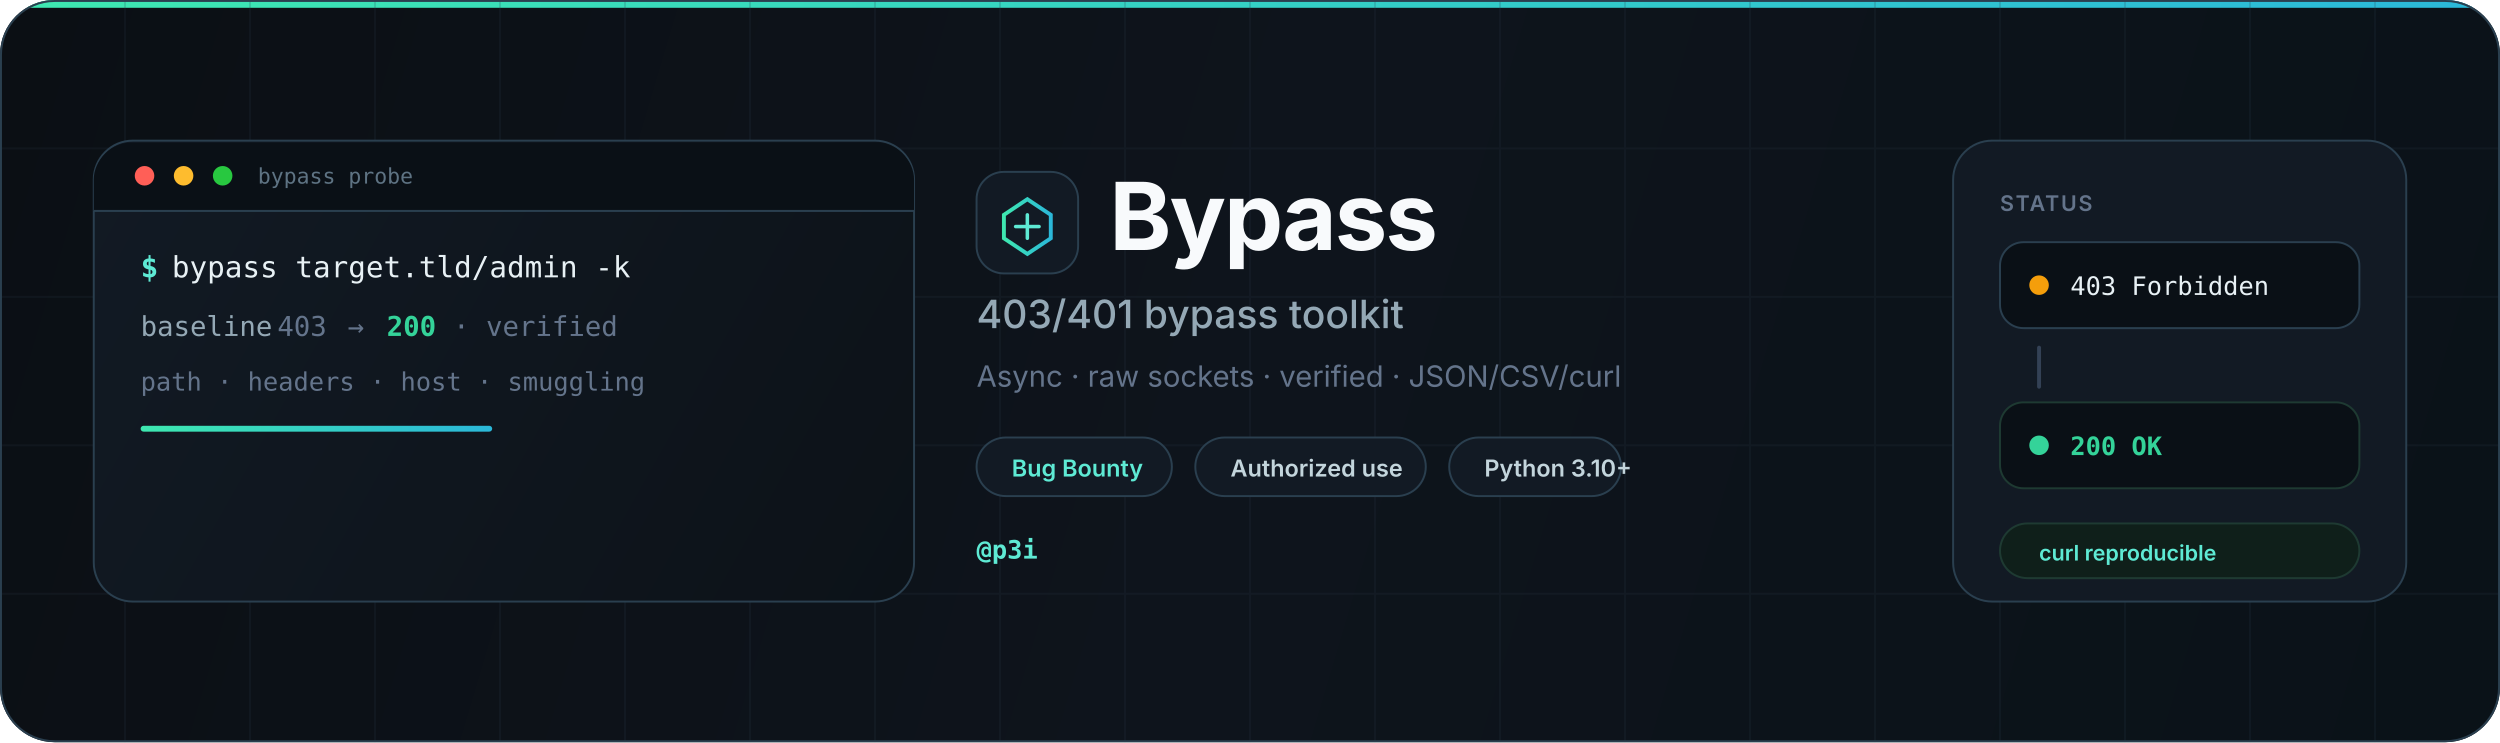
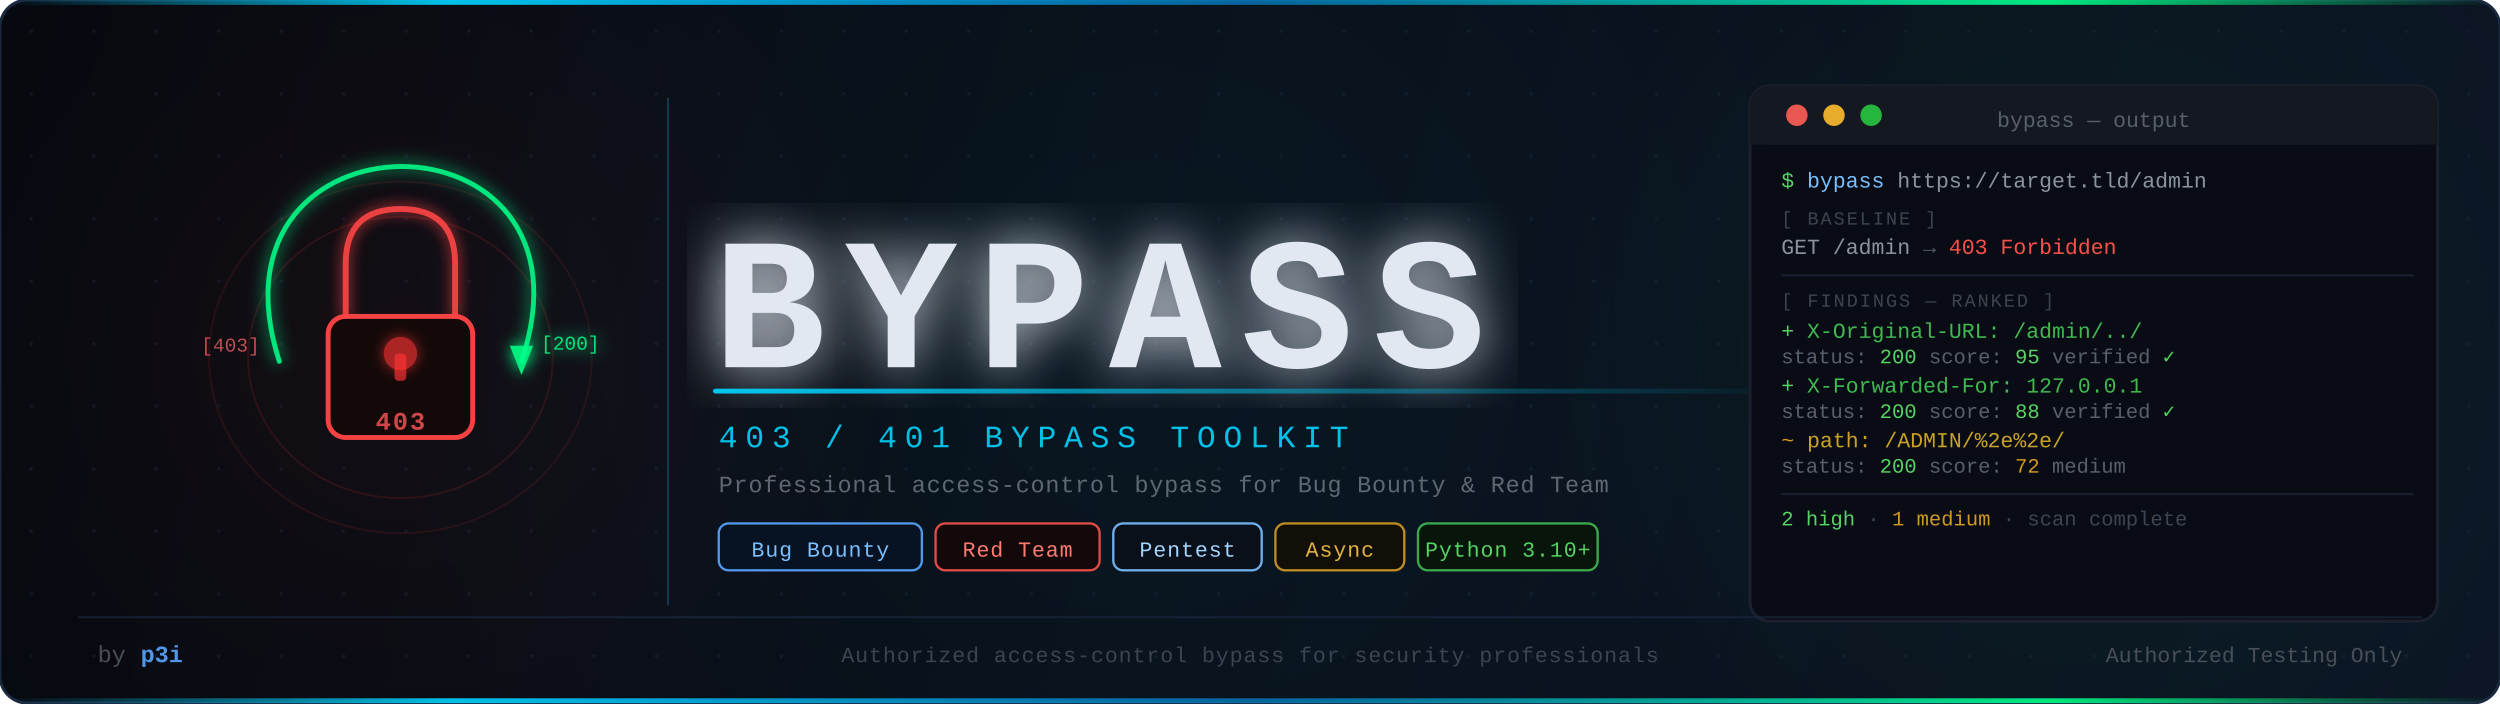
- <svg xmlns="http://www.w3.org/2000/svg" width="1280" height="380" viewBox="0 0 1280 380" fill="none" role="img" aria-labelledby="title desc">
+ <svg xmlns="http://www.w3.org/2000/svg" viewBox="0 0 1280 360" width="1280" height="360">
  <defs>
-     <linearGradient id="bg" x1="0" y1="0" x2="1280" y2="380" gradientUnits="userSpaceOnUse">
-       <stop stop-color="#0B0F14" />
-       <stop offset="0.5" stop-color="#0E141C" />
-       <stop offset="1" stop-color="#0A1218" />
+     <linearGradient id="bg" x1="0" y1="0" x2="1280" y2="360" gradientUnits="userSpaceOnUse">
+       <stop offset="0%" stop-color="#06090F" />
+       <stop offset="100%" stop-color="#0C1524" />
    </linearGradient>
-     <linearGradient id="accent" x1="0" y1="0" x2="1" y2="0">
-       <stop stop-color="#3EE8B0" />
-       <stop offset="1" stop-color="#2BB8D9" />
+     <pattern id="dotGrid" width="32" height="32" patternUnits="userSpaceOnUse">
+       <circle cx="16" cy="16" r="0.9" fill="#1A2840" opacity="0.8" />
+     </pattern>
+     <radialGradient id="glowLeft" cx="210" cy="180" r="270" gradientUnits="userSpaceOnUse">
+       <stop offset="0%" stop-color="#FF3333" stop-opacity="0.05" />
+       <stop offset="100%" stop-color="#FF3333" stop-opacity="0" />
+     </radialGradient>
+     <radialGradient id="glowCenter" cx="590" cy="175" r="400" gradientUnits="userSpaceOnUse">
+       <stop offset="0%" stop-color="#00D4FF" stop-opacity="0.04" />
+       <stop offset="100%" stop-color="#00D4FF" stop-opacity="0" />
+     </radialGradient>
+     <radialGradient id="glowRight" cx="1072" cy="180" r="280" gradientUnits="userSpaceOnUse">
+       <stop offset="0%" stop-color="#00FF88" stop-opacity="0.05" />
+       <stop offset="100%" stop-color="#00FF88" stop-opacity="0" />
+     </radialGradient>
+     <filter id="fGlow" x="-60%" y="-60%" width="220%" height="220%">
+       <feGaussianBlur stdDeviation="4" result="b" />
+       <feMerge>
+         <feMergeNode in="b" />
+         <feMergeNode in="SourceGraphic" />
+       </feMerge>
+     </filter>
+     <filter id="fGlowRed" x="-60%" y="-60%" width="220%" height="220%">
+       <feGaussianBlur stdDeviation="3.5" result="b" />
+       <feMerge>
+         <feMergeNode in="b" />
+         <feMergeNode in="SourceGraphic" />
+       </feMerge>
+     </filter>
+     <filter id="fTitle" x="-5%" y="-30%" width="110%" height="160%">
+       <feGaussianBlur stdDeviation="14" result="b" />
+       <feMerge>
+         <feMergeNode in="b" />
+         <feMergeNode in="SourceGraphic" />
+       </feMerge>
+     </filter>
+     <linearGradient id="accentGrad" x1="365" y1="0" x2="920" y2="0" gradientUnits="userSpaceOnUse">
+       <stop offset="0%" stop-color="#00D4FF" stop-opacity="1" />
+       <stop offset="65%" stop-color="#00D4FF" stop-opacity="0.35" />
+       <stop offset="100%" stop-color="#00D4FF" stop-opacity="0" />
    </linearGradient>
-     <linearGradient id="panelFill" x1="48" y1="72" x2="468" y2="308" gradientUnits="userSpaceOnUse">
-       <stop stop-color="#121A24" />
-       <stop offset="1" stop-color="#0C1218" />
+     <linearGradient id="borderGrad" x1="0" y1="0" x2="1280" y2="0" gradientUnits="userSpaceOnUse">
+       <stop offset="0%" stop-color="#00D4FF" stop-opacity="0" />
+       <stop offset="18%" stop-color="#00D4FF" stop-opacity="0.9" />
+       <stop offset="50%" stop-color="#0099EE" stop-opacity="0.6" />
+       <stop offset="82%" stop-color="#00FF88" stop-opacity="0.9" />
+       <stop offset="100%" stop-color="#00FF88" stop-opacity="0" />
    </linearGradient>
-     <clipPath id="roundOuter">
-       <rect width="1280" height="380" rx="28" ry="28" />
-     </clipPath>
-     <clipPath id="termBody">
-       <rect x="48" y="108" width="420" height="200" rx="0" />
+     <clipPath id="clip">
+       <rect width="1280" height="360" rx="14" />
    </clipPath>
  </defs>
-   <g clip-path="url(#roundOuter)">
-     <rect width="1280" height="380" fill="url(#bg)" />
-     <rect x="0" y="0" width="1280" height="4" fill="url(#accent)" />
-     <g opacity="0.18" stroke="#2A3A48" stroke-width="1">
-       <path d="M0 76H1280M0 152H1280M0 228H1280M0 304H1280" />
-       <path d="M64 0V380M128 0V380M192 0V380M256 0V380M320 0V380M384 0V380M448 0V380M512 0V380M576 0V380M640 0V380M704 0V380M768 0V380M832 0V380M896 0V380M960 0V380M1024 0V380M1088 0V380M1152 0V380M1216 0V380" />
-     </g>
-     <rect x="48" y="72" width="420" height="236" rx="20" fill="url(#panelFill)" stroke="#2A3F4F" stroke-width="1" />
-     <path d="M48 92C48 81.954 56.954 73 67 73H449C459.046 73 468 81.954 468 92V108H48V92Z" fill="#0A1016" />
-     <line x1="48" y1="108" x2="468" y2="108" stroke="#2A3F4F" stroke-width="1" />
-     <circle cx="74" cy="90" r="5" fill="#FF5F57" />
-     <circle cx="94" cy="90" r="5" fill="#FEBC2E" />
-     <circle cx="114" cy="90" r="5" fill="#28C840" />
-     <text x="132" y="94" fill="#5E7383" font-family="ui-monospace, Menlo, Consolas, monospace" font-size="11">bypass probe</text>
-     <g clip-path="url(#termBody)" font-family="ui-monospace, Menlo, Consolas, monospace">
-       <text x="72" y="142" fill="#5EEAD4" font-size="15" font-weight="600">$</text>
-       <text x="88" y="142" fill="#E8F1F5" font-size="15"> bypass target.tld/admin -k</text>
-       <text x="72" y="172" fill="#94A8B5" font-size="14">baseline</text>
-       <text x="142" y="172" fill="#64748B" font-size="14"> 403</text>
-       <text x="178" y="172" fill="#64748B" font-size="14"> → </text>
-       <text x="198" y="172" fill="#34D399" font-size="14" font-weight="700">200</text>
-       <text x="232" y="172" fill="#64748B" font-size="14"> · verified</text>
-       <text x="72" y="200" fill="#64748B" font-size="13">path · headers · host · smuggling</text>
-       <rect x="72" y="218" width="180" height="3" rx="1.5" fill="url(#accent)" />
-     </g>
-     <rect x="500" y="88" width="52" height="52" rx="14" fill="#121A24" stroke="#2A3F4F" stroke-width="1" />
-     <path d="M526 102L538 110V122L526 130L514 122V110L526 102Z" stroke="url(#accent)" stroke-width="2" fill="none" />
-     <path d="M520 116H532M526 110V122" stroke="#5EEAD4" stroke-width="1.8" stroke-linecap="round" />
-     <text x="568" y="128" fill="#F8FAFC" font-family="Inter, system-ui, -apple-system, Segoe UI, sans-serif" font-size="48" font-weight="700" letter-spacing="-0.02em">Bypass</text>
-     <text x="500" y="168" fill="#94A8B5" font-family="Inter, system-ui, sans-serif" font-size="20" font-weight="500">403/401 bypass toolkit</text>
-     <text x="500" y="198" fill="#64748B" font-family="Inter, system-ui, sans-serif" font-size="15">Async · raw sockets · verified · JSON/CSV/curl</text>
-     <rect x="500" y="224" width="100" height="30" rx="15" fill="#121A24" stroke="#2A3F4F" stroke-width="1" />
-     <text x="518" y="244" fill="#5EEAD4" font-family="Inter, system-ui, sans-serif" font-size="12" font-weight="600">Bug Bounty</text>
-     <rect x="612" y="224" width="118" height="30" rx="15" fill="#121A24" stroke="#2A3F4F" stroke-width="1" />
-     <text x="630" y="244" fill="#C3D5DC" font-family="Inter, system-ui, sans-serif" font-size="12" font-weight="600">Authorized use</text>
-     <rect x="742" y="224" width="88" height="30" rx="15" fill="#121A24" stroke="#2A3F4F" stroke-width="1" />
-     <text x="760" y="244" fill="#C3D5DC" font-family="Inter, system-ui, sans-serif" font-size="12" font-weight="600">Python 3.10+</text>
-     <text x="500" y="286" fill="#5EEAD4" font-family="ui-monospace, Menlo, monospace" font-size="13" font-weight="600">@p3i</text>
-     <rect x="1000" y="72" width="232" height="236" rx="20" fill="#121A24" stroke="#2A3F4F" stroke-width="1" />
-     <text x="1024" y="108" fill="#64748B" font-family="Inter, system-ui, sans-serif" font-size="11" font-weight="600" letter-spacing="0.08em">STATUS</text>
-     <rect x="1024" y="124" width="184" height="44" rx="12" fill="#0A1016" stroke="#2A3F4F" stroke-width="1" />
-     <circle cx="1044" cy="146" r="5" fill="#F59E0B" />
-     <text x="1060" y="151" fill="#E8F1F5" font-family="ui-monospace, Menlo, monospace" font-size="13">403 Forbidden</text>
-     <path d="M1044 178V198" stroke="#334155" stroke-width="2" stroke-linecap="round" />
-     <rect x="1024" y="206" width="184" height="44" rx="12" fill="#0A1016" stroke="#1E3A32" stroke-width="1" />
-     <circle cx="1044" cy="228" r="5" fill="#34D399" />
-     <text x="1060" y="233" fill="#34D399" font-family="ui-monospace, Menlo, monospace" font-size="13" font-weight="700">200 OK</text>
-     <rect x="1024" y="268" width="184" height="28" rx="14" fill="#0F1F1A" stroke="#1E3A32" stroke-width="1" />
-     <text x="1044" y="287" fill="#5EEAD4" font-family="Inter, system-ui, sans-serif" font-size="11" font-weight="600">curl reproducible</text>
-   </g>
-   <rect x="0.5" y="0.5" width="1279" height="379" rx="27.5" ry="27.5" fill="none" stroke="#2A3F4F" stroke-width="1" />
+   <rect width="1280" height="360" fill="url(#bg)" clip-path="url(#clip)" />
+   <rect width="1280" height="360" fill="url(#dotGrid)" clip-path="url(#clip)" opacity="0.55" />
+   <rect width="1280" height="360" fill="url(#glowLeft)" clip-path="url(#clip)" />
+   <rect width="1280" height="360" fill="url(#glowCenter)" clip-path="url(#clip)" />
+   <rect width="1280" height="360" fill="url(#glowRight)" clip-path="url(#clip)" />
+   <rect width="1280" height="360" rx="14" fill="none" stroke="#1A2840" stroke-width="1.5" />
+   <rect x="0" y="0" width="1280" height="2.5" fill="url(#borderGrad)" clip-path="url(#clip)" />
+   <rect x="0" y="357.5" width="1280" height="2.5" fill="url(#borderGrad)" clip-path="url(#clip)" />
+   <ellipse cx="205" cy="183" rx="98" ry="90" fill="none" stroke="#FF3333" stroke-width="1" opacity="0.10" />
+   <ellipse cx="205" cy="183" rx="78" ry="72" fill="none" stroke="#FF3333" stroke-width="1" opacity="0.13" />
+   <path d="M 177,162 L 177,135 Q 177,107 205,107 Q 233,107 233,135 L 233,162" fill="none" stroke="#FF4444" stroke-width="3" stroke-linecap="round" filter="url(#fGlowRed)" opacity="0.92" />
+   <rect x="168" y="162" width="74" height="62" rx="9" fill="#130808" stroke="#FF4444" stroke-width="2.5" opacity="0.95" />
+   <circle cx="205" cy="181" r="8.5" fill="#FF3333" opacity="0.65" filter="url(#fGlowRed)" />
+   <rect x="202" y="181" width="6" height="14" rx="2" fill="#FF3333" opacity="0.65" />
+   <text x="205" y="220" text-anchor="middle" font-family="'Courier New', Courier, monospace" font-size="13" font-weight="bold" letter-spacing="1" fill="#FF5555" opacity="0.80">403</text>
+   <path d="M 143,185 C 100,52 312,52 267,185" fill="none" stroke="#00FF88" stroke-width="2.5" stroke-linecap="round" filter="url(#fGlow)" opacity="0.90" />
+   <polygon points="261,177 273,177 267,192" fill="#00FF88" opacity="0.90" filter="url(#fGlow)" />
+   <text x="133" y="180" text-anchor="end" font-family="'Courier New', Courier, monospace" font-size="10" fill="#FF6666" opacity="0.72">[403]</text>
+   <text x="277" y="179" font-family="'Courier New', Courier, monospace" font-size="10" fill="#00FF88" opacity="0.88" filter="url(#fGlow)">[200]</text>
+   <line x1="342" y1="50" x2="342" y2="310" stroke="#1A2840" stroke-width="1" opacity="0.9" />
+   <line x1="342" y1="50" x2="342" y2="310" stroke="#00D4FF" stroke-width="0.8" opacity="0.14" />
+   <text x="365" y="188" font-family="'Courier New', Courier, monospace" font-size="96" font-weight="bold" letter-spacing="10" fill="#E8EEF8" filter="url(#fTitle)" opacity="0.97">BYPASS</text>
+   <rect x="365" y="199" width="555" height="2.5" rx="1.5" fill="url(#accentGrad)" opacity="0.92" />
+   <text x="368" y="229" font-family="'Courier New', Courier, monospace" font-size="16" letter-spacing="4" fill="#00D4FF" opacity="0.90">403 / 401 BYPASS TOOLKIT</text>
+   <text x="368" y="252" font-family="'Courier New', Courier, monospace" font-size="12" letter-spacing="0.4" fill="#6E7681" opacity="0.85">Professional access-control bypass for Bug Bounty &amp; Red Team</text>
+   <rect x="368" y="268" width="104" height="24" rx="5" fill="#071322" stroke="#58A6FF" stroke-width="1.2" opacity="0.9" />
+   <text x="420" y="285" text-anchor="middle" font-family="'Courier New', Courier, monospace" font-size="11" fill="#79C0FF" letter-spacing="0.5">Bug Bounty</text>
+   <rect x="479" y="268" width="84" height="24" rx="5" fill="#150808" stroke="#F85149" stroke-width="1.2" opacity="0.9" />
+   <text x="521" y="285" text-anchor="middle" font-family="'Courier New', Courier, monospace" font-size="11" fill="#FF7B72" letter-spacing="0.5">Red Team</text>
+   <rect x="570" y="268" width="76" height="24" rx="5" fill="#0A1018" stroke="#79C0FF" stroke-width="1.2" opacity="0.9" />
+   <text x="608" y="285" text-anchor="middle" font-family="'Courier New', Courier, monospace" font-size="11" fill="#A5D6FF" letter-spacing="0.5">Pentest</text>
+   <rect x="653" y="268" width="66" height="24" rx="5" fill="#120E05" stroke="#D29922" stroke-width="1.2" opacity="0.9" />
+   <text x="686" y="285" text-anchor="middle" font-family="'Courier New', Courier, monospace" font-size="11" fill="#E3B341" letter-spacing="0.5">Async</text>
+   <rect x="726" y="268" width="92" height="24" rx="5" fill="#081508" stroke="#3FB950" stroke-width="1.2" opacity="0.9" />
+   <text x="772" y="285" text-anchor="middle" font-family="'Courier New', Courier, monospace" font-size="11" fill="#56D364" letter-spacing="0.5">Python 3.10+</text>
+   <rect x="896" y="44" width="352" height="274" rx="10" fill="#090C14" stroke="#1C2030" stroke-width="1.5" />
+   <rect x="896" y="44" width="352" height="30" rx="10" fill="#141820" />
+   <rect x="896" y="60" width="352" height="14" fill="#141820" />
+   <circle cx="920" cy="59" r="5.5" fill="#FF5F57" opacity="0.9" />
+   <circle cx="939" cy="59" r="5.5" fill="#FEBC2E" opacity="0.9" />
+   <circle cx="958" cy="59" r="5.5" fill="#28C840" opacity="0.9" />
+   <text x="1072" y="65" text-anchor="middle" font-family="'Courier New', Courier, monospace" font-size="11" fill="#585F6C">bypass — output</text>
+   <text x="912" y="96" font-family="'Courier New', Courier, monospace" font-size="11">
+     <tspan fill="#56D364">$</tspan>
+     <tspan fill="#79C0FF"> bypass </tspan>
+     <tspan fill="#8B949E">https://target.tld/admin</tspan>
+   </text>
+   <text x="912" y="115" font-family="'Courier New', Courier, monospace" font-size="9.5" fill="#3D4451" letter-spacing="1">[ BASELINE ]</text>
+   <text x="912" y="130" font-family="'Courier New', Courier, monospace" font-size="11">
+     <tspan fill="#8B949E">  GET /admin</tspan>
+     <tspan fill="#585F6C">  →  </tspan>
+     <tspan fill="#F85149">403 Forbidden</tspan>
+   </text>
+   <line x1="912" y1="141" x2="1236" y2="141" stroke="#1C2030" stroke-width="1" />
+   <text x="912" y="157" font-family="'Courier New', Courier, monospace" font-size="9.5" fill="#3D4451" letter-spacing="1">[ FINDINGS — RANKED ]</text>
+   <text x="912" y="173" font-family="'Courier New', Courier, monospace" font-size="11">
+     <tspan fill="#56D364">+ </tspan>
+     <tspan fill="#3FB950">X-Original-URL: /admin/../</tspan>
+   </text>
+   <text x="912" y="186" font-family="'Courier New', Courier, monospace" font-size="10.5">
+     <tspan fill="#585F6C">  status: </tspan>
+     <tspan fill="#56D364">200</tspan>
+     <tspan fill="#585F6C">  score: </tspan>
+     <tspan fill="#56D364">95</tspan>
+     <tspan fill="#585F6C">  verified </tspan>
+     <tspan fill="#56D364">✓</tspan>
+   </text>
+   <text x="912" y="201" font-family="'Courier New', Courier, monospace" font-size="11">
+     <tspan fill="#56D364">+ </tspan>
+     <tspan fill="#3FB950">X-Forwarded-For: 127.0.0.1</tspan>
+   </text>
+   <text x="912" y="214" font-family="'Courier New', Courier, monospace" font-size="10.5">
+     <tspan fill="#585F6C">  status: </tspan>
+     <tspan fill="#56D364">200</tspan>
+     <tspan fill="#585F6C">  score: </tspan>
+     <tspan fill="#56D364">88</tspan>
+     <tspan fill="#585F6C">  verified </tspan>
+     <tspan fill="#56D364">✓</tspan>
+   </text>
+   <text x="912" y="229" font-family="'Courier New', Courier, monospace" font-size="11">
+     <tspan fill="#D29922">~ </tspan>
+     <tspan fill="#C9A227">path: /ADMIN/%2e%2e/</tspan>
+   </text>
+   <text x="912" y="242" font-family="'Courier New', Courier, monospace" font-size="10.5">
+     <tspan fill="#585F6C">  status: </tspan>
+     <tspan fill="#56D364">200</tspan>
+     <tspan fill="#585F6C">  score: </tspan>
+     <tspan fill="#D29922">72</tspan>
+     <tspan fill="#585F6C">  medium</tspan>
+   </text>
+   <line x1="912" y1="253" x2="1236" y2="253" stroke="#1C2030" stroke-width="1" />
+   <text x="912" y="269" font-family="'Courier New', Courier, monospace" font-size="10.5">
+     <tspan fill="#56D364">2 high</tspan>
+     <tspan fill="#3D4451">  ·  </tspan>
+     <tspan fill="#D29922">1 medium</tspan>
+     <tspan fill="#3D4451">  ·  scan complete</tspan>
+   </text>
+   <line x1="40" y1="316" x2="1240" y2="316" stroke="#1A2840" stroke-width="1" opacity="0.7" />
+   <text x="50" y="339" font-family="'Courier New', Courier, monospace" font-size="12" fill="#484F58">by </text>
+   <text x="72" y="339" font-family="'Courier New', Courier, monospace" font-size="12" font-weight="bold" fill="#58A6FF" opacity="0.90">p3i</text>
+   <text x="640" y="339" text-anchor="middle" font-family="'Courier New', Courier, monospace" font-size="11" letter-spacing="0.5" fill="#3D4451">Authorized access-control bypass for security professionals</text>
+   <text x="1230" y="339" text-anchor="end" font-family="'Courier New', Courier, monospace" font-size="11" fill="#484F58">Authorized Testing Only</text>
</svg>
